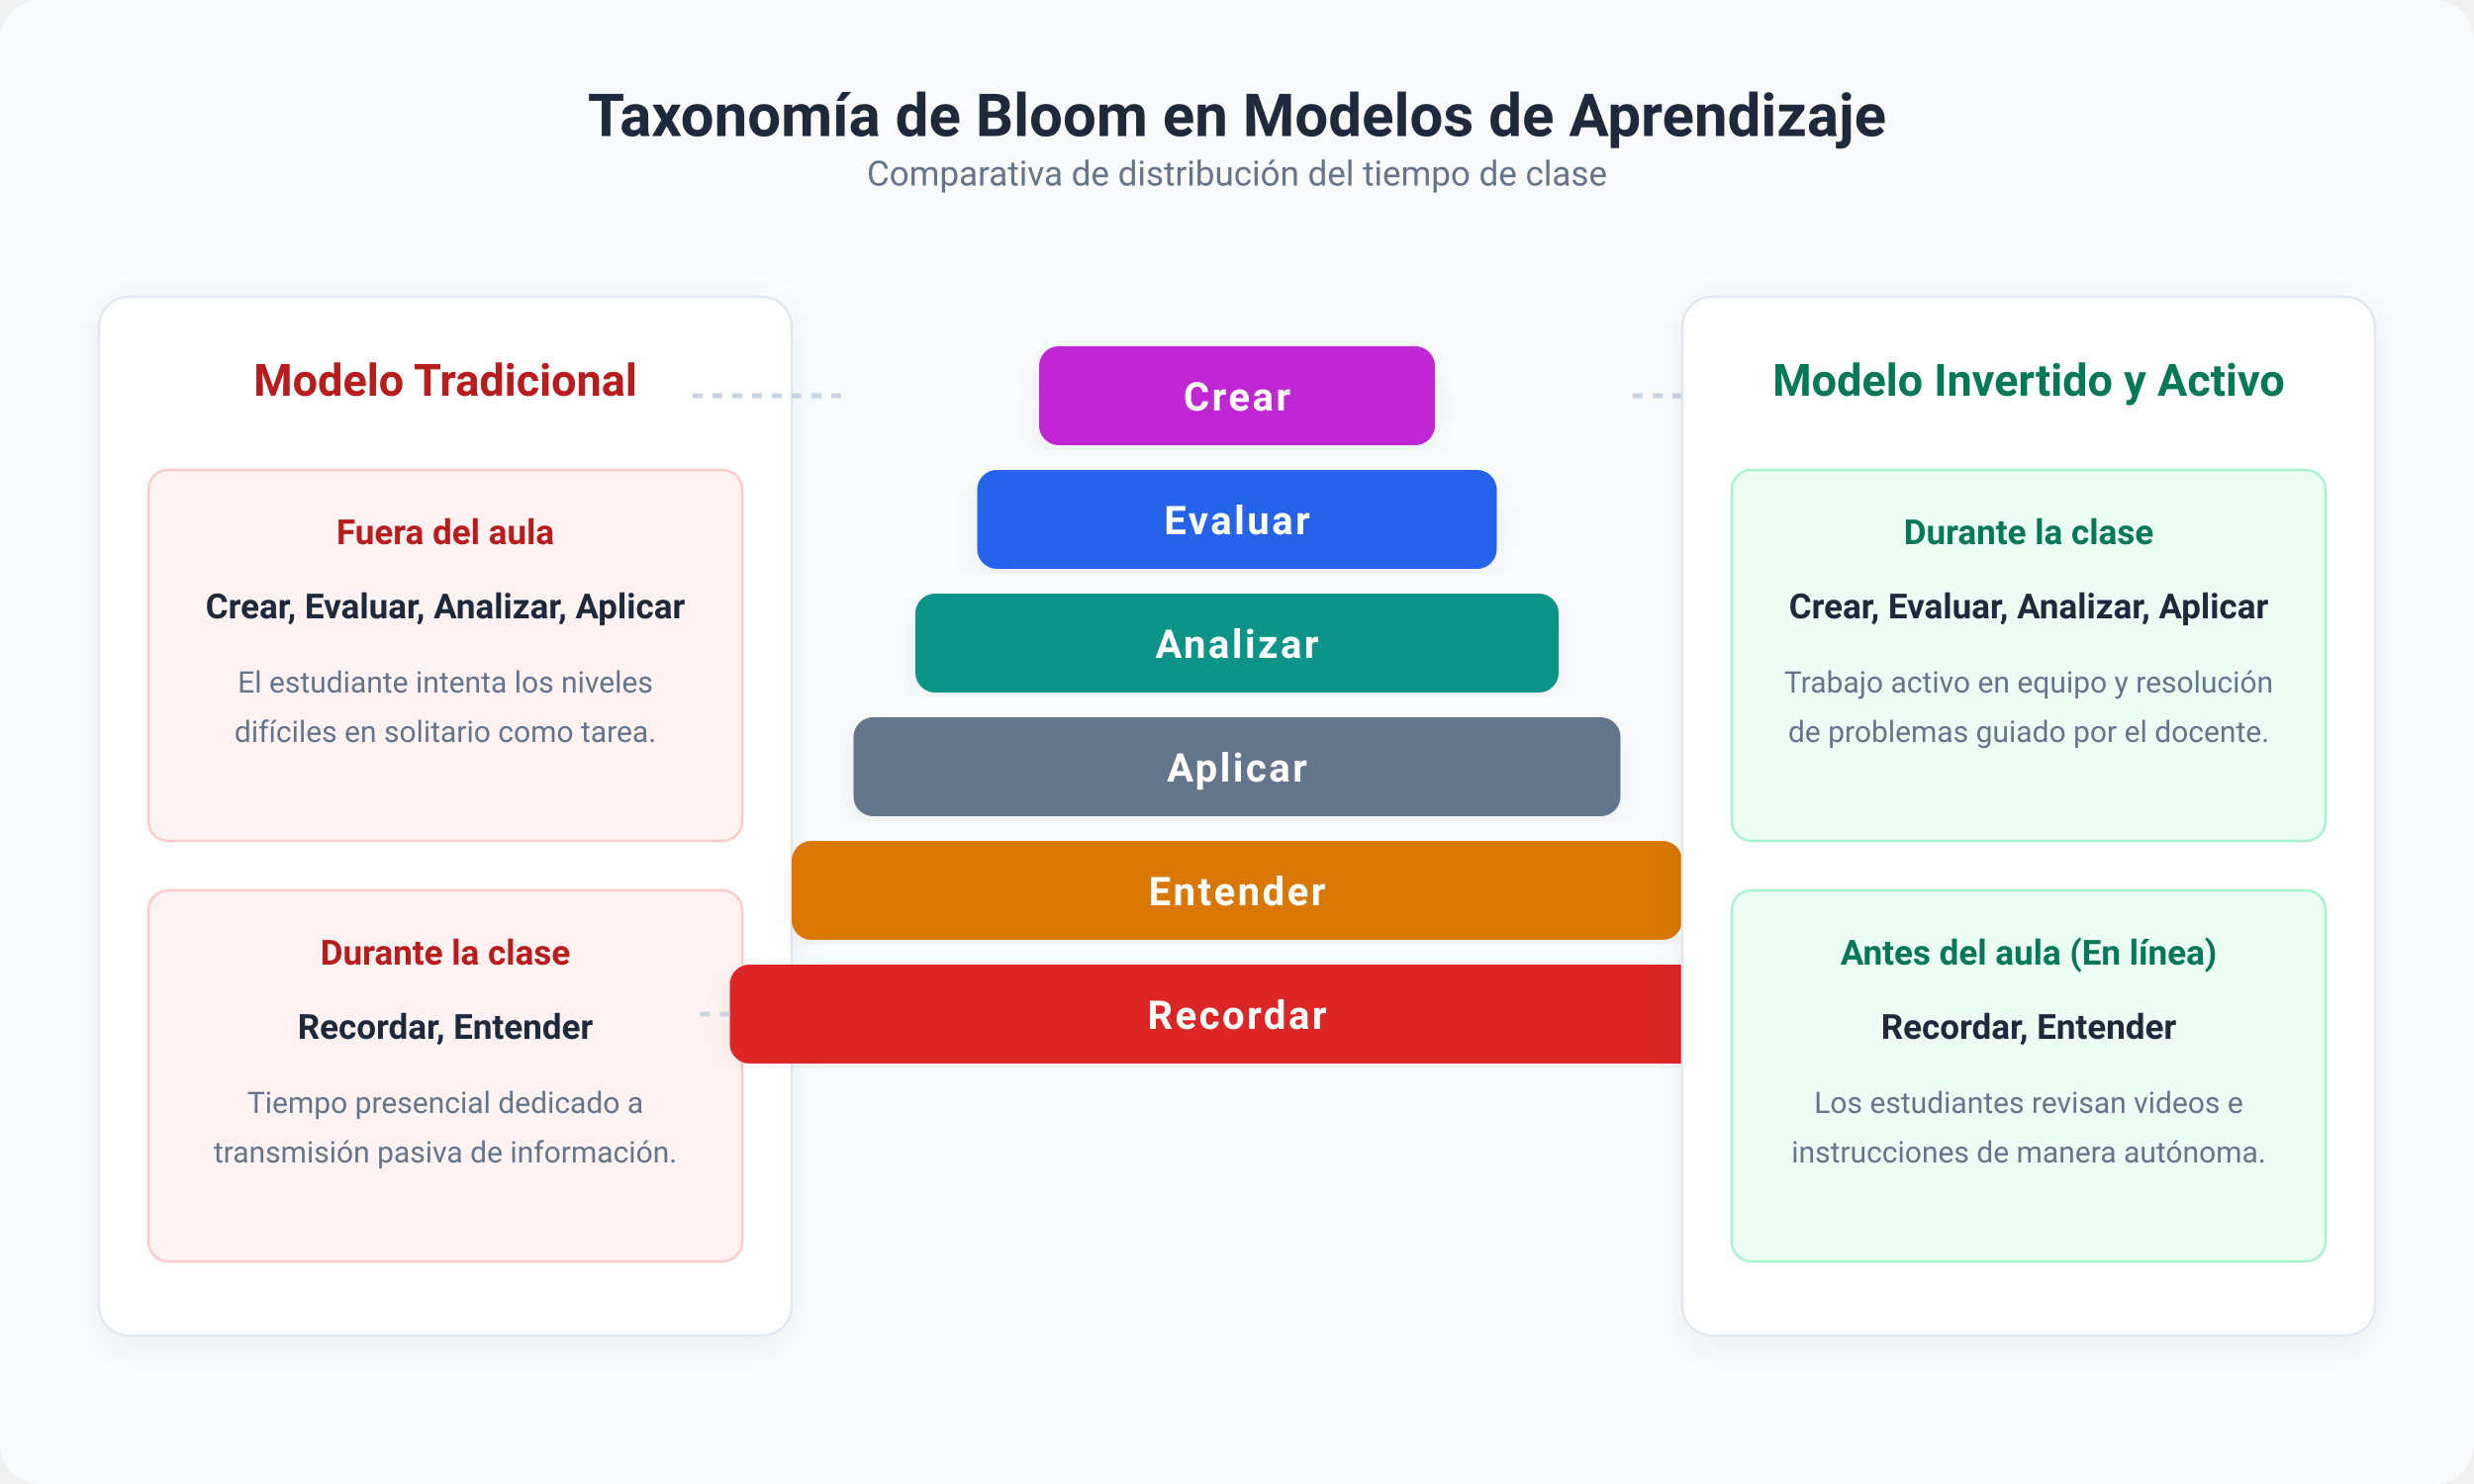
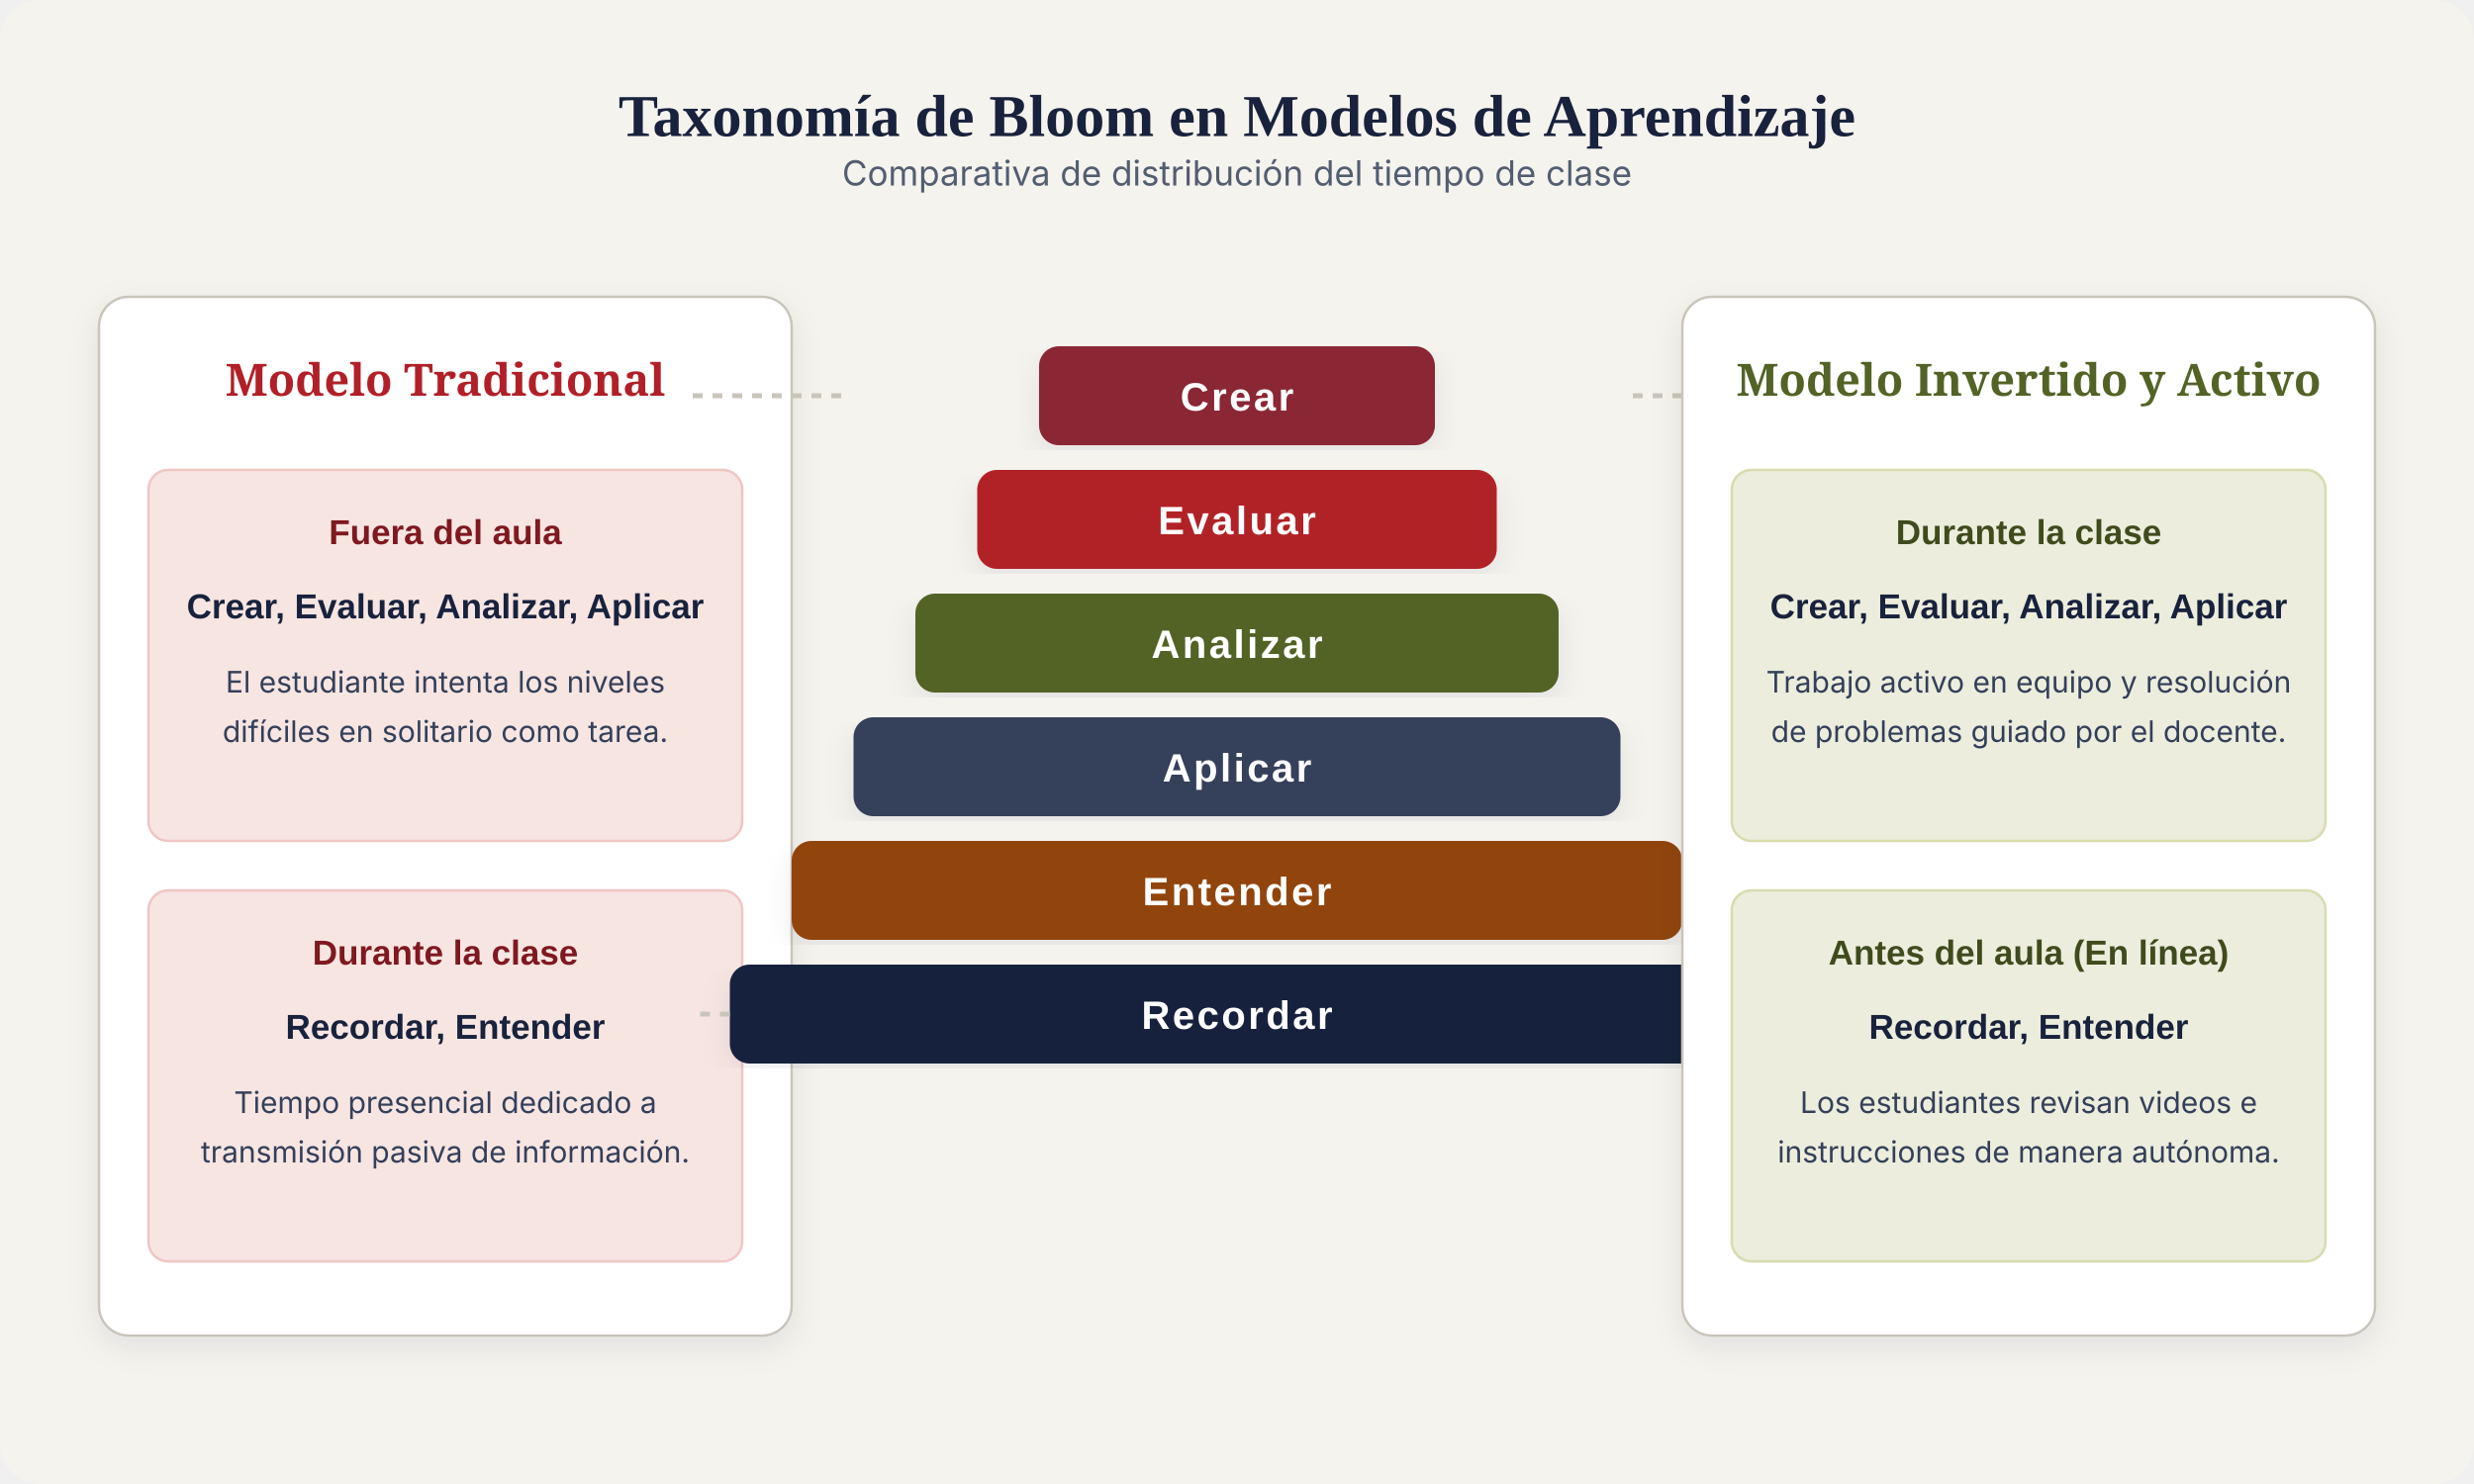
<svg xmlns="http://www.w3.org/2000/svg" viewBox="0 0 1000 600" width="100%" height="100%">
  <defs>
    <style>
-       .bg { fill: #f8fafc; transition: fill 0.3s; }
-       .card-bg { fill: #ffffff; stroke: #e2e8f0; stroke-width: 1; rx: 12; transition: fill 0.3s, stroke 0.3s; }
+       .bg { fill: #f5f3ee; }
+       .card-bg { fill: #ffffff; stroke: #c9c5bb; stroke-width: 1; rx: 12; }
      
-       .title { font-family: -apple-system, BlinkMacSystemFont, "Segoe UI", Roboto, Helvetica, Arial, sans-serif; font-size: 24px; font-weight: bold; fill: #1e293b; }
-       .subtitle { font-family: -apple-system, BlinkMacSystemFont, "Segoe UI", Roboto, Helvetica, Arial, sans-serif; font-size: 14px; fill: #64748b; }
+       .title { font-family: "Piazzolla", Georgia, "Times New Roman", serif; font-size: 24px; font-weight: bold; fill: #18223c; }
+       .subtitle { font-family: "Inter", "Segoe UI", Arial, sans-serif; font-size: 14px; fill: #525d70; }
      
-       .lvl-crear { fill: #c026d3; } .lvl-evaluar { fill: #2563eb; } .lvl-analizar { fill: #0d9488; }
-       .lvl-aplicar { fill: #64748b; } .lvl-entender { fill: #d97706; } .lvl-recordar { fill: #dc2626; }
+       .lvl-crear { fill: #8b2635; } .lvl-evaluar { fill: #b12028; } .lvl-analizar { fill: #536326; }
+       .lvl-aplicar { fill: #34405a; } .lvl-entender { fill: #914411; } .lvl-recordar { fill: #18223c; }
      
-       .lvl-text { font-family: -apple-system, BlinkMacSystemFont, "Segoe UI", Roboto, Helvetica, Arial, sans-serif; font-size: 16px; font-weight: bold; fill: #ffffff; text-anchor: middle; letter-spacing: 1px; }
+       .lvl-text { font-family: "Archivo Narrow", "Arial Narrow", Arial, sans-serif; font-size: 16px; font-weight: bold; fill: #ffffff; text-anchor: middle; letter-spacing: 1px; }
      
-       .col-title-1 { font-family: -apple-system, BlinkMacSystemFont, "Segoe UI", Roboto, Helvetica, Arial, sans-serif; font-size: 18px; font-weight: bold; fill: #b91c1c; text-anchor: middle; }
-       .col-title-2 { font-family: -apple-system, BlinkMacSystemFont, "Segoe UI", Roboto, Helvetica, Arial, sans-serif; font-size: 18px; font-weight: bold; fill: #047857; text-anchor: middle; }
+       .col-title-1 { font-family: "Piazzolla", Georgia, serif; font-size: 18px; font-weight: bold; fill: #b12028; text-anchor: middle; }
+       .col-title-2 { font-family: "Piazzolla", Georgia, serif; font-size: 18px; font-weight: bold; fill: #536326; text-anchor: middle; }
      
-       .box-title { font-family: -apple-system, BlinkMacSystemFont, "Segoe UI", Roboto, Helvetica, Arial, sans-serif; font-size: 14px; font-weight: bold; }
-       .box-title-red { fill: #b91c1c; }
-       .box-title-green { fill: #047857; }
-       .box-title-dark { fill: #1e293b; }
-       .box-desc { font-family: -apple-system, BlinkMacSystemFont, "Segoe UI", Roboto, Helvetica, Arial, sans-serif; font-size: 12px; fill: #64748b; }
+       .box-title { font-family: "Archivo Narrow", "Arial Narrow", Arial, sans-serif; font-size: 14px; font-weight: bold; }
+       .box-title-red { fill: #7f1820; }
+       .box-title-green { fill: #3f4b1d; }
+       .box-title-dark { fill: #18223c; }
+       .box-desc { font-family: "Inter", "Segoe UI", Arial, sans-serif; font-size: 12px; fill: #34405a; }
      
-       .red-box { fill: #fef2f2; stroke: #fecaca; rx: 8; }
-       .green-box { fill: #ecfdf5; stroke: #a7f3d0; rx: 8; }
+       .red-box { fill: #f7e5e2; stroke: #efc6c2; rx: 8; }
+       .green-box { fill: #eceddc; stroke: #d8dbae; rx: 8; }

-       @media (prefers-color-scheme: dark) {
-         .bg { fill: #0f172a; }
-         .card-bg { fill: #1e293b; stroke: #334155; }
-         
-         .title { fill: #f1f5f9; }
-         .subtitle { fill: #94a3b8; }
-         .box-desc { fill: #cbd5e1; }
-         
-         .lvl-crear { fill: #d946ef; } .lvl-evaluar { fill: #3b82f6; } .lvl-analizar { fill: #14b8a6; }
-         .lvl-aplicar { fill: #94a3b8; } .lvl-entender { fill: #f59e0b; } .lvl-recordar { fill: #ef4444; }
-         
-         .col-title-1 { fill: #f87171; }
-         .col-title-2 { fill: #34d399; }
-         
-         .box-title-red { fill: #fca5a5; }
-         .box-title-green { fill: #6ee7b7; }
-         .box-title-dark { fill: #f1f5f9; }
-         
-         .red-box { fill: #450a0a; stroke: #7f1d1d; }
-         .green-box { fill: #064e3b; stroke: #065f46; }
-       }
    </style>
    <filter id="shadow" x="-5%" y="-5%" width="110%" height="110%">
-       <feDropShadow dx="0" dy="4" stdDeviation="6" flood-color="#000000" flood-opacity="0.05" />
+       <feDropShadow dx="0" dy="4" stdDeviation="6" flood-color="#18223c" flood-opacity="0.08" />
    </filter>
  </defs>
  <rect class="bg" width="1000" height="600" rx="16" />
  <text x="500" y="55" class="title" text-anchor="middle">Taxonomía de Bloom en Modelos de Aprendizaje</text>
  <text x="500" y="75" class="subtitle" text-anchor="middle">Comparativa de distribución del tiempo de clase</text>
  <g transform="translate(40, 120)">
    <rect class="card-bg" width="280" height="420" filter="url(#shadow)" />
    <text x="140" y="40" class="col-title-1">Modelo Tradicional</text>
    <rect class="red-box" x="20" y="70" width="240" height="150" />
    <text x="140" y="100" class="box-title box-title-red" text-anchor="middle">Fuera del aula</text>
    <text x="140" y="130" class="box-title box-title-dark" text-anchor="middle">Crear, Evaluar, Analizar, Aplicar</text>
    <text x="140" y="160" class="box-desc" text-anchor="middle">El estudiante intenta los niveles</text>
    <text x="140" y="180" class="box-desc" text-anchor="middle">difíciles en solitario como tarea.</text>
    <rect class="red-box" x="20" y="240" width="240" height="150" />
    <text x="140" y="270" class="box-title box-title-red" text-anchor="middle">Durante la clase</text>
    <text x="140" y="300" class="box-title box-title-dark" text-anchor="middle">Recordar, Entender</text>
    <text x="140" y="330" class="box-desc" text-anchor="middle">Tiempo presencial dedicado a</text>
    <text x="140" y="350" class="box-desc" text-anchor="middle">transmisión pasiva de información.</text>
  </g>
  <g transform="translate(500, 330)">
    <rect x="-80" y="-190" width="160" height="40" rx="8" class="lvl-crear" filter="url(#shadow)" />
    <text x="0" y="-164" class="lvl-text">Crear</text>
    <rect x="-105" y="-140" width="210" height="40" rx="8" class="lvl-evaluar" filter="url(#shadow)" />
    <text x="0" y="-114" class="lvl-text">Evaluar</text>
    <rect x="-130" y="-90" width="260" height="40" rx="8" class="lvl-analizar" filter="url(#shadow)" />
    <text x="0" y="-64" class="lvl-text">Analizar</text>
    <rect x="-155" y="-40" width="310" height="40" rx="8" class="lvl-aplicar" filter="url(#shadow)" />
    <text x="0" y="-14" class="lvl-text">Aplicar</text>
    <rect x="-180" y="10" width="360" height="40" rx="8" class="lvl-entender" filter="url(#shadow)" />
    <text x="0" y="36" class="lvl-text">Entender</text>
    <rect x="-205" y="60" width="410" height="40" rx="8" class="lvl-recordar" filter="url(#shadow)" />
    <text x="0" y="86" class="lvl-text">Recordar</text>
-     <line x1="-160" y1="-170" x2="-220" y2="-170" stroke="#cbd5e1" stroke-width="2" stroke-dasharray="4" />
-     <line x1="-205" y1="80" x2="-220" y2="80" stroke="#cbd5e1" stroke-width="2" stroke-dasharray="4" />
-     <line x1="160" y1="-170" x2="220" y2="-170" stroke="#cbd5e1" stroke-width="2" stroke-dasharray="4" />
-     <line x1="205" y1="80" x2="220" y2="80" stroke="#cbd5e1" stroke-width="2" stroke-dasharray="4" />
+     <line x1="-160" y1="-170" x2="-220" y2="-170" stroke="#c9c5bb" stroke-width="2" stroke-dasharray="4" />
+     <line x1="-205" y1="80" x2="-220" y2="80" stroke="#c9c5bb" stroke-width="2" stroke-dasharray="4" />
+     <line x1="160" y1="-170" x2="220" y2="-170" stroke="#c9c5bb" stroke-width="2" stroke-dasharray="4" />
+     <line x1="205" y1="80" x2="220" y2="80" stroke="#c9c5bb" stroke-width="2" stroke-dasharray="4" />
  </g>
  <g transform="translate(680, 120)">
    <rect class="card-bg" width="280" height="420" filter="url(#shadow)" />
    <text x="140" y="40" class="col-title-2">Modelo Invertido y Activo</text>
    <rect class="green-box" x="20" y="70" width="240" height="150" />
    <text x="140" y="100" class="box-title box-title-green" text-anchor="middle">Durante la clase</text>
    <text x="140" y="130" class="box-title box-title-dark" text-anchor="middle">Crear, Evaluar, Analizar, Aplicar</text>
    <text x="140" y="160" class="box-desc" text-anchor="middle">Trabajo activo en equipo y resolución</text>
    <text x="140" y="180" class="box-desc" text-anchor="middle">de problemas guiado por el docente.</text>
    <rect class="green-box" x="20" y="240" width="240" height="150" />
    <text x="140" y="270" class="box-title box-title-green" text-anchor="middle">Antes del aula (En línea)</text>
    <text x="140" y="300" class="box-title box-title-dark" text-anchor="middle">Recordar, Entender</text>
    <text x="140" y="330" class="box-desc" text-anchor="middle">Los estudiantes revisan videos e</text>
    <text x="140" y="350" class="box-desc" text-anchor="middle">instrucciones de manera autónoma.</text>
  </g>
</svg>
